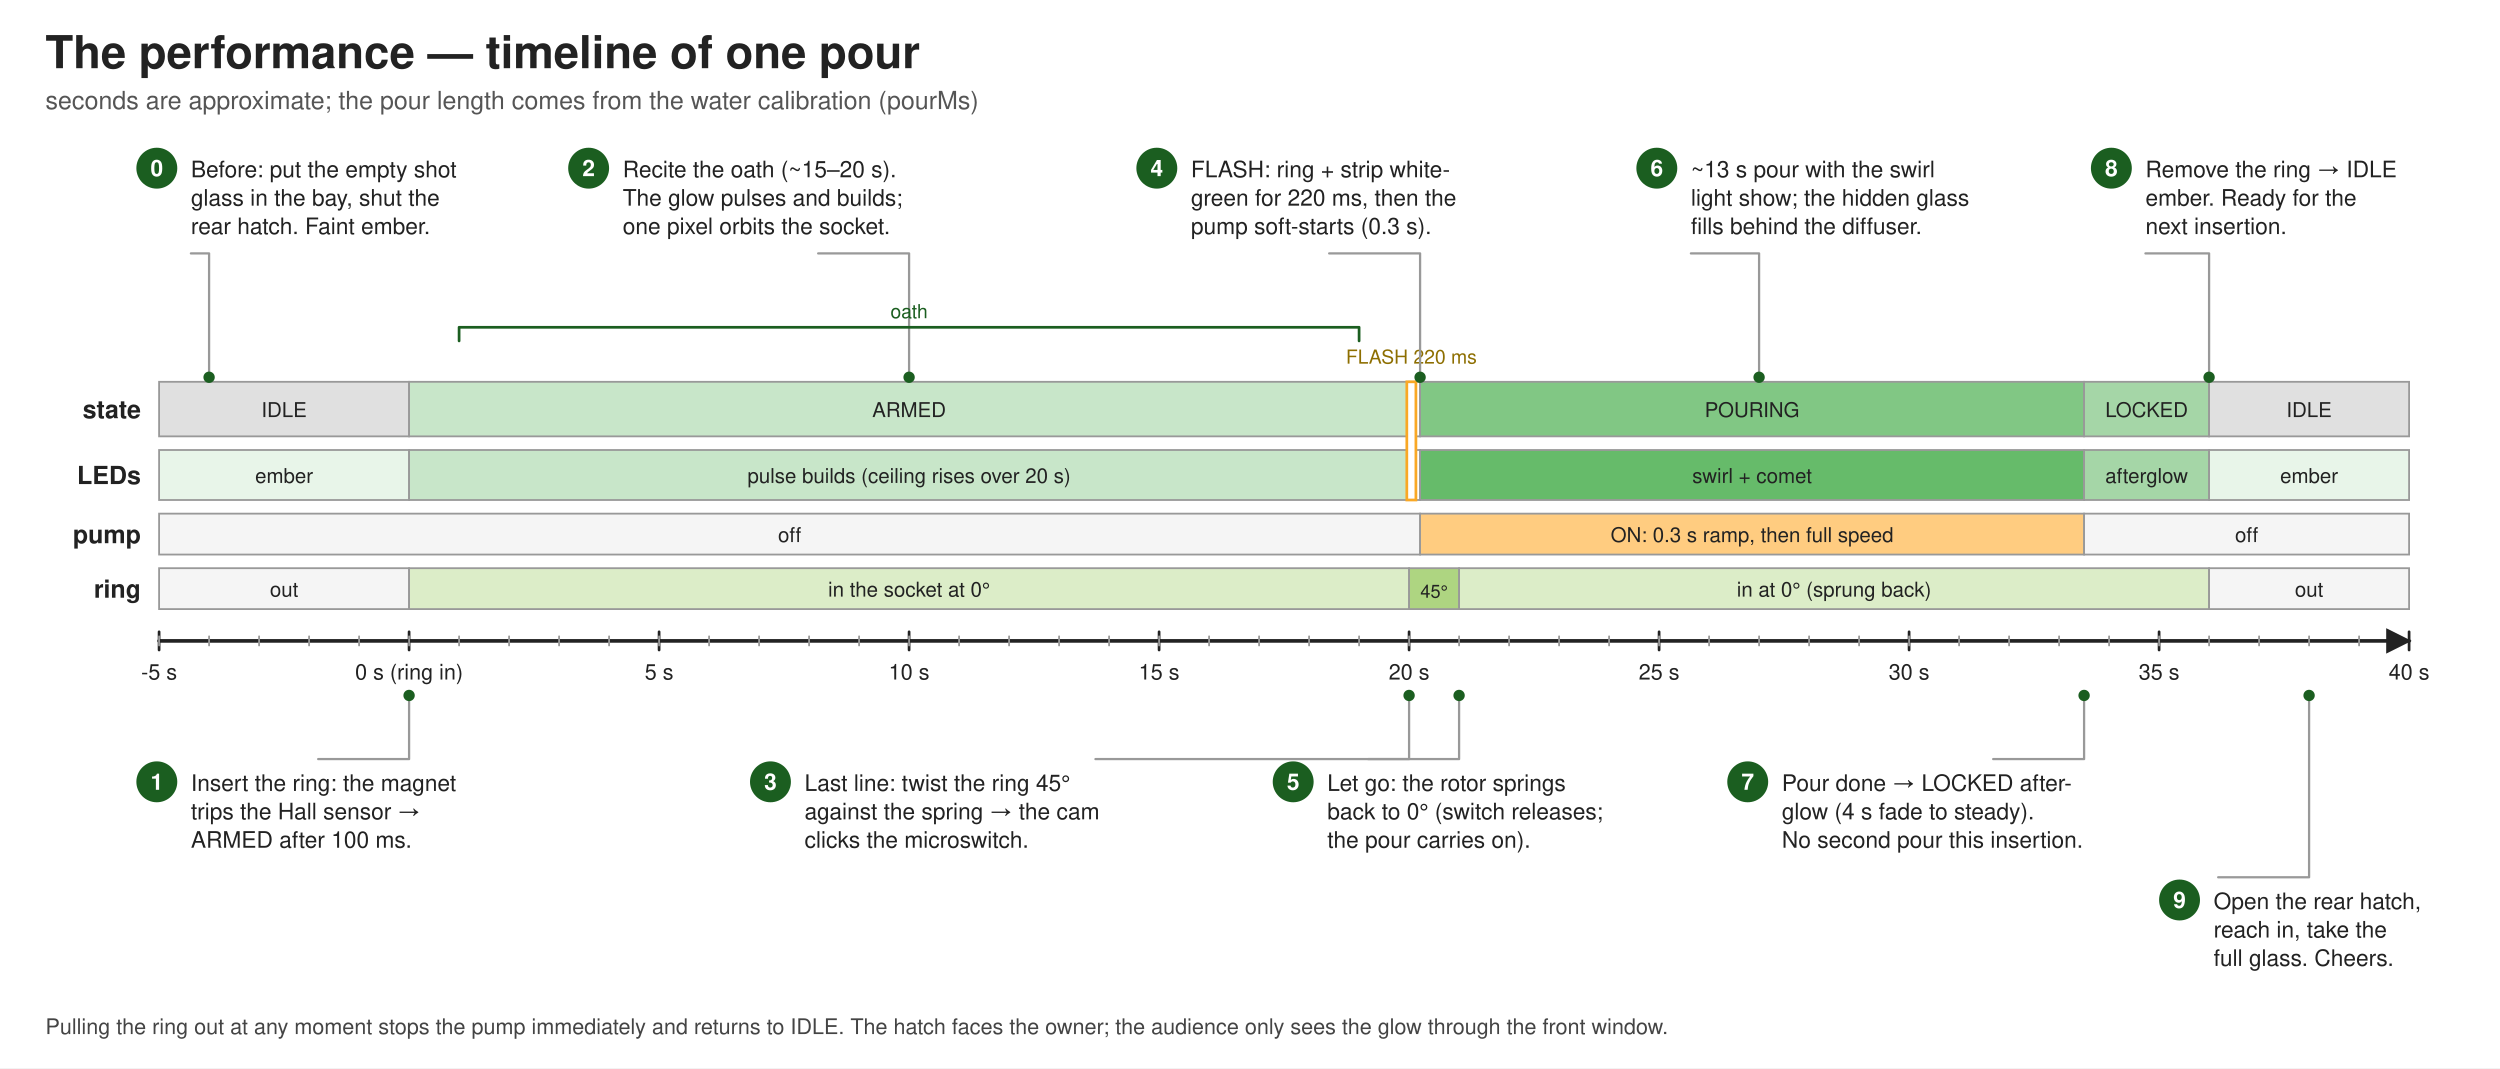
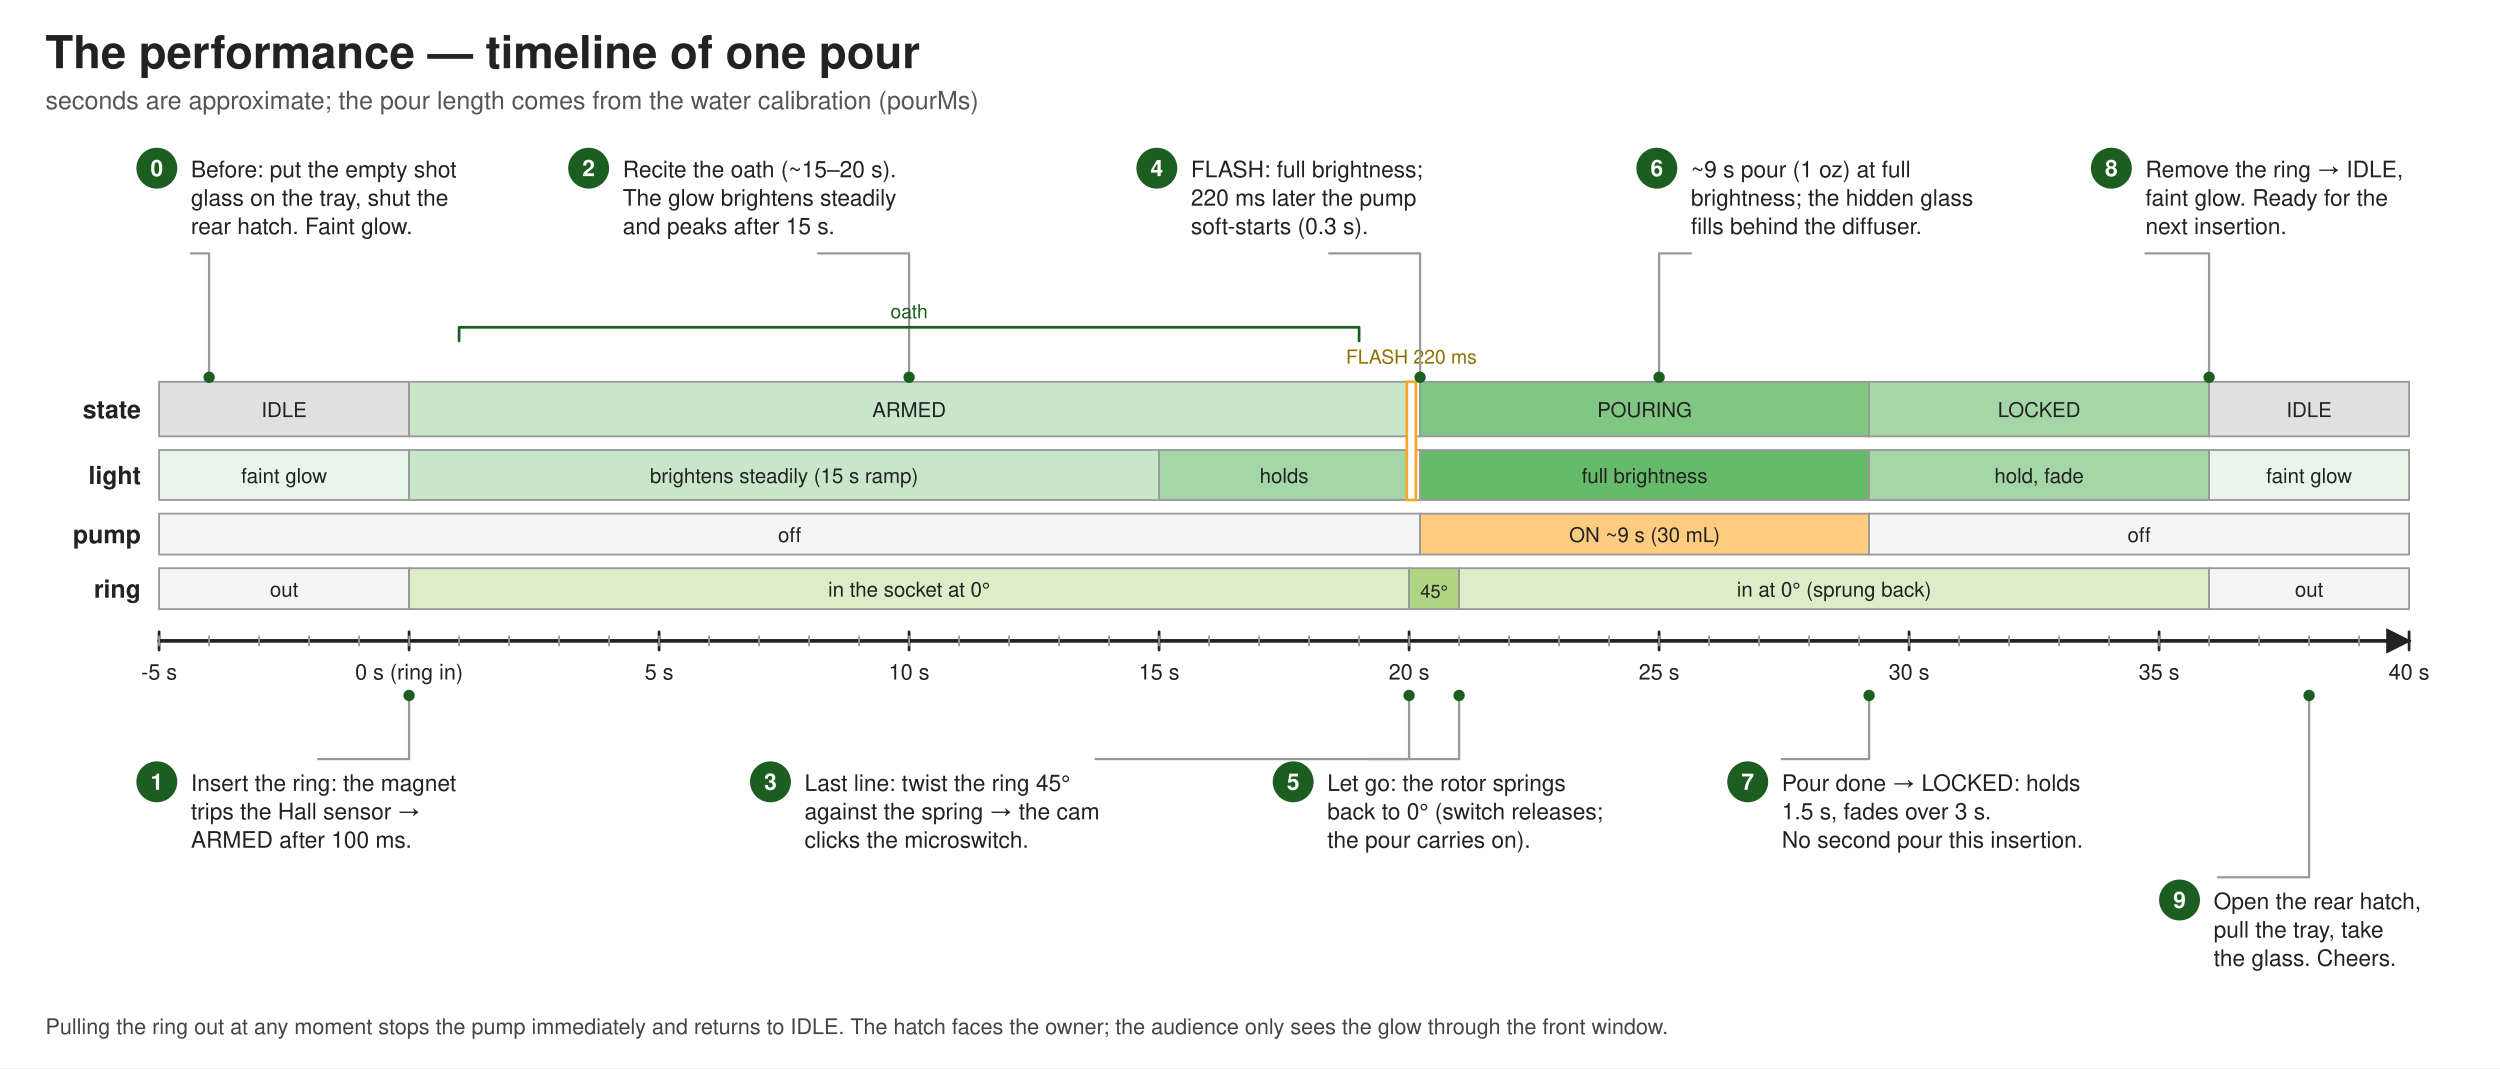
<svg xmlns="http://www.w3.org/2000/svg" viewBox="0 0 1100 470" width="1100" height="470" font-family="Helvetica, Arial, sans-serif" font-size="12" fill="#222222">
  <defs>
    <marker id="arr" viewBox="0 0 10 10" refX="9" refY="5" markerWidth="7" markerHeight="7" orient="auto-start-reverse">
      <path d="M0,0 L10,5 L0,10 z" fill="context-stroke" />
    </marker>
    <marker id="arrP" viewBox="0 0 10 10" refX="9" refY="5" markerWidth="7" markerHeight="7" orient="auto-start-reverse">
      <path d="M0,0 L10,5 L0,10 z" fill="#7c3aed" />
    </marker>
    <marker id="arrB" viewBox="0 0 10 10" refX="9" refY="5" markerWidth="7" markerHeight="7" orient="auto-start-reverse">
      <path d="M0,0 L10,5 L0,10 z" fill="#1d4ed8" />
    </marker>
    <marker id="arrGy" viewBox="0 0 10 10" refX="9" refY="5" markerWidth="7" markerHeight="7" orient="auto-start-reverse">
      <path d="M0,0 L10,5 L0,10 z" fill="#777777" />
    </marker>
    <marker id="arrG" viewBox="0 0 10 10" refX="9" refY="5" markerWidth="7" markerHeight="7" orient="auto-start-reverse">
      <path d="M0,0 L10,5 L0,10 z" fill="#2a9d2a" />
    </marker>
    <marker id="arrK" viewBox="0 0 10 10" refX="9" refY="5" markerWidth="7" markerHeight="7" orient="auto-start-reverse">
      <path d="M0,0 L10,5 L0,10 z" fill="#222222" />
    </marker>
    <marker id="arrO" viewBox="0 0 10 10" refX="9" refY="5" markerWidth="7" markerHeight="7" orient="auto-start-reverse">
      <path d="M0,0 L10,5 L0,10 z" fill="#f77f00" />
    </marker>
    <marker id="arrR" viewBox="0 0 10 10" refX="9" refY="5" markerWidth="7" markerHeight="7" orient="auto-start-reverse">
      <path d="M0,0 L10,5 L0,10 z" fill="#d62828" />
    </marker>
  </defs>
  <rect x="0" y="0" width="1100" height="470" fill="#ffffff" />
  <text x="20" y="30" font-size="20" text-anchor="start" font-weight="bold" fill="#222222">The performance — timeline of one pour</text>
  <text x="20" y="48" font-size="11" text-anchor="start" font-weight="normal" fill="#555">seconds are approximate; the pour length comes from the water calibration (pourMs)</text>
  <text x="62" y="184.0" font-size="11" text-anchor="end" font-weight="bold" fill="#222222">state</text>
  <rect x="70.0" y="168" width="110.0" height="24" rx="0" fill="#e0e0e0" stroke="#999" stroke-width="0.8" />
  <text x="125.0" y="183.5" font-size="9" text-anchor="middle" font-weight="normal" fill="#222222">IDLE</text>
  <rect x="180.0" y="168" width="440.0" height="24" rx="0" fill="#c8e6c9" stroke="#999" stroke-width="0.8" />
  <text x="400.0" y="183.5" font-size="9" text-anchor="middle" font-weight="normal" fill="#222222">ARMED</text>
  <rect x="620.0" y="168" width="4.84" height="24" rx="0" fill="#ffffff" stroke="#999" stroke-width="0.8" />
-   <rect x="624.84" y="168" width="292.16" height="24" rx="0" fill="#81c784" stroke="#999" stroke-width="0.8" />
-   <text x="770.92" y="183.5" font-size="9" text-anchor="middle" font-weight="normal" fill="#222222">POURING</text>
-   <rect x="917.0" y="168" width="55.0" height="24" rx="0" fill="#a5d6a7" stroke="#999" stroke-width="0.8" />
-   <text x="944.5" y="183.5" font-size="9" text-anchor="middle" font-weight="normal" fill="#222222">LOCKED</text>
+   <rect x="624.84" y="168" width="197.56" height="24" rx="0" fill="#81c784" stroke="#999" stroke-width="0.8" />
+   <text x="723.62" y="183.5" font-size="9" text-anchor="middle" font-weight="normal" fill="#222222">POURING</text>
+   <rect x="822.4" y="168" width="149.6" height="24" rx="0" fill="#a5d6a7" stroke="#999" stroke-width="0.8" />
+   <text x="897.2" y="183.5" font-size="9" text-anchor="middle" font-weight="normal" fill="#222222">LOCKED</text>
  <rect x="972.0" y="168" width="88.0" height="24" rx="0" fill="#e0e0e0" stroke="#999" stroke-width="0.8" />
  <text x="1016.0" y="183.5" font-size="9" text-anchor="middle" font-weight="normal" fill="#222222">IDLE</text>
-   <text x="62" y="213.0" font-size="11" text-anchor="end" font-weight="bold" fill="#222222">LEDs</text>
+   <text x="62" y="213.0" font-size="11" text-anchor="end" font-weight="bold" fill="#222222">light</text>
  <rect x="70.0" y="198" width="110.0" height="22" rx="0" fill="#e8f5e9" stroke="#999" stroke-width="0.8" />
-   <text x="125.0" y="212.5" font-size="9" text-anchor="middle" font-weight="normal" fill="#222222">ember</text>
-   <rect x="180.0" y="198" width="440.0" height="22" rx="0" fill="#c8e6c9" stroke="#999" stroke-width="0.8" />
-   <text x="400.0" y="212.5" font-size="9" text-anchor="middle" font-weight="normal" fill="#222222">pulse builds (ceiling rises over 20 s)</text>
+   <text x="125.0" y="212.5" font-size="9" text-anchor="middle" font-weight="normal" fill="#222222">faint glow</text>
+   <rect x="180.0" y="198" width="330.0" height="22" rx="0" fill="#c8e6c9" stroke="#999" stroke-width="0.8" />
+   <text x="345.0" y="212.5" font-size="9" text-anchor="middle" font-weight="normal" fill="#222222">brightens steadily (15 s ramp)</text>
+   <rect x="510.0" y="198" width="110.0" height="22" rx="0" fill="#a5d6a7" stroke="#999" stroke-width="0.8" />
+   <text x="565.0" y="212.5" font-size="9" text-anchor="middle" font-weight="normal" fill="#222222">holds</text>
  <rect x="620.0" y="198" width="4.84" height="22" rx="0" fill="#ffffff" stroke="#999" stroke-width="0.8" />
-   <rect x="624.84" y="198" width="292.16" height="22" rx="0" fill="#66bb6a" stroke="#999" stroke-width="0.8" />
-   <text x="770.92" y="212.5" font-size="9" text-anchor="middle" font-weight="normal" fill="#222222">swirl + comet</text>
-   <rect x="917.0" y="198" width="55.0" height="22" rx="0" fill="#a5d6a7" stroke="#999" stroke-width="0.8" />
-   <text x="944.5" y="212.5" font-size="9" text-anchor="middle" font-weight="normal" fill="#222222">afterglow</text>
+   <rect x="624.84" y="198" width="197.56" height="22" rx="0" fill="#66bb6a" stroke="#999" stroke-width="0.8" />
+   <text x="723.62" y="212.5" font-size="9" text-anchor="middle" font-weight="normal" fill="#222222">full brightness</text>
+   <rect x="822.4" y="198" width="149.6" height="22" rx="0" fill="#a5d6a7" stroke="#999" stroke-width="0.8" />
+   <text x="897.2" y="212.5" font-size="9" text-anchor="middle" font-weight="normal" fill="#222222">hold, fade</text>
  <rect x="972.0" y="198" width="88.0" height="22" rx="0" fill="#e8f5e9" stroke="#999" stroke-width="0.8" />
-   <text x="1016.0" y="212.5" font-size="9" text-anchor="middle" font-weight="normal" fill="#222222">ember</text>
+   <text x="1016.0" y="212.5" font-size="9" text-anchor="middle" font-weight="normal" fill="#222222">faint glow</text>
  <text x="62" y="239.0" font-size="11" text-anchor="end" font-weight="bold" fill="#222222">pump</text>
  <rect x="70.0" y="226" width="554.84" height="18" rx="0" fill="#f5f5f5" stroke="#999" stroke-width="0.8" />
  <text x="347.42" y="238.5" font-size="9" text-anchor="middle" font-weight="normal" fill="#222222">off</text>
-   <rect x="624.84" y="226" width="292.16" height="18" rx="0" fill="#ffcc80" stroke="#999" stroke-width="0.8" />
-   <text x="770.92" y="238.5" font-size="9" text-anchor="middle" font-weight="normal" fill="#222222">ON: 0.3 s ramp, then full speed</text>
-   <rect x="917.0" y="226" width="143.0" height="18" rx="0" fill="#f5f5f5" stroke="#999" stroke-width="0.8" />
-   <text x="988.5" y="238.5" font-size="9" text-anchor="middle" font-weight="normal" fill="#222222">off</text>
+   <rect x="624.84" y="226" width="197.56" height="18" rx="0" fill="#ffcc80" stroke="#999" stroke-width="0.8" />
+   <text x="723.62" y="238.5" font-size="9" text-anchor="middle" font-weight="normal" fill="#222222">ON ~9 s (30 mL)</text>
+   <rect x="822.4" y="226" width="237.6" height="18" rx="0" fill="#f5f5f5" stroke="#999" stroke-width="0.8" />
+   <text x="941.2" y="238.5" font-size="9" text-anchor="middle" font-weight="normal" fill="#222222">off</text>
  <text x="62" y="263.0" font-size="11" text-anchor="end" font-weight="bold" fill="#222222">ring</text>
  <rect x="70.0" y="250" width="110.0" height="18" rx="0" fill="#f5f5f5" stroke="#999" stroke-width="0.8" />
  <text x="125.0" y="262.5" font-size="9" text-anchor="middle" font-weight="normal" fill="#222222">out</text>
  <rect x="180.0" y="250" width="440.0" height="18" rx="0" fill="#dcedc8" stroke="#999" stroke-width="0.8" />
  <text x="400.0" y="262.5" font-size="9" text-anchor="middle" font-weight="normal" fill="#222222">in the socket at 0°</text>
  <rect x="620.0" y="250" width="22.0" height="18" rx="0" fill="#aed581" stroke="#999" stroke-width="0.8" />
  <rect x="642.0" y="250" width="330.0" height="18" rx="0" fill="#dcedc8" stroke="#999" stroke-width="0.8" />
  <text x="807.0" y="262.5" font-size="9" text-anchor="middle" font-weight="normal" fill="#222222">in at 0° (sprung back)</text>
  <rect x="972.0" y="250" width="88.0" height="18" rx="0" fill="#f5f5f5" stroke="#999" stroke-width="0.8" />
  <text x="1016.0" y="262.5" font-size="9" text-anchor="middle" font-weight="normal" fill="#222222">out</text>
  <rect x="619.0" y="168" width="4" height="52" rx="0" fill="#ffffff" stroke="#f9a825" stroke-width="1.2" />
  <text x="621.0" y="160" font-size="8.5" text-anchor="middle" font-weight="normal" fill="#8d6e00">FLASH 220 ms</text>
  <text x="631.0" y="263" font-size="8" text-anchor="middle" font-weight="normal" fill="#222222">45°</text>
  <path d="M70,282 L1060,282" fill="none" stroke="#222222" stroke-width="1.6" stroke-linecap="round" stroke-linejoin="round" marker-end="url(#arrK)" />
  <path d="M70.0,278 L70.0,286" fill="none" stroke="#222222" stroke-width="1.2" stroke-linecap="round" stroke-linejoin="round" />
  <text x="70.0" y="299" font-size="9.5" text-anchor="middle" font-weight="normal" fill="#222222">-5 s</text>
  <path d="M180.0,278 L180.0,286" fill="none" stroke="#222222" stroke-width="1.2" stroke-linecap="round" stroke-linejoin="round" />
  <text x="180.0" y="299" font-size="9.5" text-anchor="middle" font-weight="normal" fill="#222222">0 s (ring in)</text>
  <path d="M290.0,278 L290.0,286" fill="none" stroke="#222222" stroke-width="1.2" stroke-linecap="round" stroke-linejoin="round" />
  <text x="290.0" y="299" font-size="9.5" text-anchor="middle" font-weight="normal" fill="#222222">5 s</text>
  <path d="M400.0,278 L400.0,286" fill="none" stroke="#222222" stroke-width="1.2" stroke-linecap="round" stroke-linejoin="round" />
  <text x="400.0" y="299" font-size="9.5" text-anchor="middle" font-weight="normal" fill="#222222">10 s</text>
  <path d="M510.0,278 L510.0,286" fill="none" stroke="#222222" stroke-width="1.2" stroke-linecap="round" stroke-linejoin="round" />
  <text x="510.0" y="299" font-size="9.5" text-anchor="middle" font-weight="normal" fill="#222222">15 s</text>
  <path d="M620.0,278 L620.0,286" fill="none" stroke="#222222" stroke-width="1.2" stroke-linecap="round" stroke-linejoin="round" />
  <text x="620.0" y="299" font-size="9.5" text-anchor="middle" font-weight="normal" fill="#222222">20 s</text>
  <path d="M730.0,278 L730.0,286" fill="none" stroke="#222222" stroke-width="1.2" stroke-linecap="round" stroke-linejoin="round" />
  <text x="730.0" y="299" font-size="9.5" text-anchor="middle" font-weight="normal" fill="#222222">25 s</text>
  <path d="M840.0,278 L840.0,286" fill="none" stroke="#222222" stroke-width="1.2" stroke-linecap="round" stroke-linejoin="round" />
  <text x="840.0" y="299" font-size="9.5" text-anchor="middle" font-weight="normal" fill="#222222">30 s</text>
  <path d="M950.0,278 L950.0,286" fill="none" stroke="#222222" stroke-width="1.2" stroke-linecap="round" stroke-linejoin="round" />
  <text x="950.0" y="299" font-size="9.5" text-anchor="middle" font-weight="normal" fill="#222222">35 s</text>
  <path d="M1060.0,278 L1060.0,286" fill="none" stroke="#222222" stroke-width="1.2" stroke-linecap="round" stroke-linejoin="round" />
  <text x="1060.0" y="299" font-size="9.5" text-anchor="middle" font-weight="normal" fill="#222222">40 s</text>
  <path d="M70.0,280 L70.0,284" fill="none" stroke="#999" stroke-width="0.8" stroke-linecap="round" stroke-linejoin="round" />
  <path d="M92.0,280 L92.0,284" fill="none" stroke="#999" stroke-width="0.8" stroke-linecap="round" stroke-linejoin="round" />
  <path d="M114.0,280 L114.0,284" fill="none" stroke="#999" stroke-width="0.8" stroke-linecap="round" stroke-linejoin="round" />
  <path d="M136.0,280 L136.0,284" fill="none" stroke="#999" stroke-width="0.8" stroke-linecap="round" stroke-linejoin="round" />
  <path d="M158.0,280 L158.0,284" fill="none" stroke="#999" stroke-width="0.8" stroke-linecap="round" stroke-linejoin="round" />
  <path d="M180.0,280 L180.0,284" fill="none" stroke="#999" stroke-width="0.8" stroke-linecap="round" stroke-linejoin="round" />
  <path d="M202.0,280 L202.0,284" fill="none" stroke="#999" stroke-width="0.8" stroke-linecap="round" stroke-linejoin="round" />
  <path d="M224.0,280 L224.0,284" fill="none" stroke="#999" stroke-width="0.8" stroke-linecap="round" stroke-linejoin="round" />
  <path d="M246.0,280 L246.0,284" fill="none" stroke="#999" stroke-width="0.8" stroke-linecap="round" stroke-linejoin="round" />
  <path d="M268.0,280 L268.0,284" fill="none" stroke="#999" stroke-width="0.8" stroke-linecap="round" stroke-linejoin="round" />
  <path d="M290.0,280 L290.0,284" fill="none" stroke="#999" stroke-width="0.8" stroke-linecap="round" stroke-linejoin="round" />
  <path d="M312.0,280 L312.0,284" fill="none" stroke="#999" stroke-width="0.8" stroke-linecap="round" stroke-linejoin="round" />
  <path d="M334.0,280 L334.0,284" fill="none" stroke="#999" stroke-width="0.8" stroke-linecap="round" stroke-linejoin="round" />
  <path d="M356.0,280 L356.0,284" fill="none" stroke="#999" stroke-width="0.8" stroke-linecap="round" stroke-linejoin="round" />
  <path d="M378.0,280 L378.0,284" fill="none" stroke="#999" stroke-width="0.8" stroke-linecap="round" stroke-linejoin="round" />
  <path d="M400.0,280 L400.0,284" fill="none" stroke="#999" stroke-width="0.8" stroke-linecap="round" stroke-linejoin="round" />
  <path d="M422.0,280 L422.0,284" fill="none" stroke="#999" stroke-width="0.8" stroke-linecap="round" stroke-linejoin="round" />
  <path d="M444.0,280 L444.0,284" fill="none" stroke="#999" stroke-width="0.8" stroke-linecap="round" stroke-linejoin="round" />
  <path d="M466.0,280 L466.0,284" fill="none" stroke="#999" stroke-width="0.8" stroke-linecap="round" stroke-linejoin="round" />
  <path d="M488.0,280 L488.0,284" fill="none" stroke="#999" stroke-width="0.8" stroke-linecap="round" stroke-linejoin="round" />
  <path d="M510.0,280 L510.0,284" fill="none" stroke="#999" stroke-width="0.8" stroke-linecap="round" stroke-linejoin="round" />
  <path d="M532.0,280 L532.0,284" fill="none" stroke="#999" stroke-width="0.8" stroke-linecap="round" stroke-linejoin="round" />
  <path d="M554.0,280 L554.0,284" fill="none" stroke="#999" stroke-width="0.8" stroke-linecap="round" stroke-linejoin="round" />
  <path d="M576.0,280 L576.0,284" fill="none" stroke="#999" stroke-width="0.8" stroke-linecap="round" stroke-linejoin="round" />
  <path d="M598.0,280 L598.0,284" fill="none" stroke="#999" stroke-width="0.8" stroke-linecap="round" stroke-linejoin="round" />
  <path d="M620.0,280 L620.0,284" fill="none" stroke="#999" stroke-width="0.8" stroke-linecap="round" stroke-linejoin="round" />
  <path d="M642.0,280 L642.0,284" fill="none" stroke="#999" stroke-width="0.8" stroke-linecap="round" stroke-linejoin="round" />
  <path d="M664.0,280 L664.0,284" fill="none" stroke="#999" stroke-width="0.8" stroke-linecap="round" stroke-linejoin="round" />
  <path d="M686.0,280 L686.0,284" fill="none" stroke="#999" stroke-width="0.8" stroke-linecap="round" stroke-linejoin="round" />
  <path d="M708.0,280 L708.0,284" fill="none" stroke="#999" stroke-width="0.8" stroke-linecap="round" stroke-linejoin="round" />
  <path d="M730.0,280 L730.0,284" fill="none" stroke="#999" stroke-width="0.8" stroke-linecap="round" stroke-linejoin="round" />
  <path d="M752.0,280 L752.0,284" fill="none" stroke="#999" stroke-width="0.8" stroke-linecap="round" stroke-linejoin="round" />
  <path d="M774.0,280 L774.0,284" fill="none" stroke="#999" stroke-width="0.8" stroke-linecap="round" stroke-linejoin="round" />
  <path d="M796.0,280 L796.0,284" fill="none" stroke="#999" stroke-width="0.8" stroke-linecap="round" stroke-linejoin="round" />
  <path d="M818.0,280 L818.0,284" fill="none" stroke="#999" stroke-width="0.8" stroke-linecap="round" stroke-linejoin="round" />
  <path d="M840.0,280 L840.0,284" fill="none" stroke="#999" stroke-width="0.8" stroke-linecap="round" stroke-linejoin="round" />
  <path d="M862.0,280 L862.0,284" fill="none" stroke="#999" stroke-width="0.8" stroke-linecap="round" stroke-linejoin="round" />
  <path d="M884.0,280 L884.0,284" fill="none" stroke="#999" stroke-width="0.8" stroke-linecap="round" stroke-linejoin="round" />
  <path d="M906.0,280 L906.0,284" fill="none" stroke="#999" stroke-width="0.8" stroke-linecap="round" stroke-linejoin="round" />
  <path d="M928.0,280 L928.0,284" fill="none" stroke="#999" stroke-width="0.8" stroke-linecap="round" stroke-linejoin="round" />
  <path d="M950.0,280 L950.0,284" fill="none" stroke="#999" stroke-width="0.8" stroke-linecap="round" stroke-linejoin="round" />
  <path d="M972.0,280 L972.0,284" fill="none" stroke="#999" stroke-width="0.8" stroke-linecap="round" stroke-linejoin="round" />
  <path d="M994.0,280 L994.0,284" fill="none" stroke="#999" stroke-width="0.8" stroke-linecap="round" stroke-linejoin="round" />
  <path d="M1016.0,280 L1016.0,284" fill="none" stroke="#999" stroke-width="0.8" stroke-linecap="round" stroke-linejoin="round" />
  <path d="M1038.0,280 L1038.0,284" fill="none" stroke="#999" stroke-width="0.8" stroke-linecap="round" stroke-linejoin="round" />
  <circle cx="69" cy="74" r="9" fill="#1b5e20" stroke="none" stroke-width="1.2" />
  <text x="69" y="77.5" font-size="10" text-anchor="middle" font-weight="bold" fill="#fff">0</text>
  <text x="84" y="78.0" font-size="10" text-anchor="start" font-weight="normal" fill="#222222">Before: put the empty shot</text>
-   <text x="84" y="90.5" font-size="10" text-anchor="start" font-weight="normal" fill="#222222">glass in the bay, shut the</text>
-   <text x="84" y="103.0" font-size="10" text-anchor="start" font-weight="normal" fill="#222222">rear hatch. Faint ember.</text>
+   <text x="84" y="90.5" font-size="10" text-anchor="start" font-weight="normal" fill="#222222">glass on the tray, shut the</text>
+   <text x="84" y="103.0" font-size="10" text-anchor="start" font-weight="normal" fill="#222222">rear hatch. Faint glow.</text>
  <path d="M92.0,166 L92.0,111.5 L84,111.5" fill="none" stroke="#999" stroke-width="1" stroke-linecap="round" stroke-linejoin="round" />
  <circle cx="92.0" cy="166" r="2.5" fill="#1b5e20" />
  <circle cx="259" cy="74" r="9" fill="#1b5e20" stroke="none" stroke-width="1.2" />
  <text x="259" y="77.5" font-size="10" text-anchor="middle" font-weight="bold" fill="#fff">2</text>
  <text x="274" y="78.0" font-size="10" text-anchor="start" font-weight="normal" fill="#222222">Recite the oath (~15–20 s).</text>
-   <text x="274" y="90.5" font-size="10" text-anchor="start" font-weight="normal" fill="#222222">The glow pulses and builds;</text>
-   <text x="274" y="103.0" font-size="10" text-anchor="start" font-weight="normal" fill="#222222">one pixel orbits the socket.</text>
+   <text x="274" y="90.5" font-size="10" text-anchor="start" font-weight="normal" fill="#222222">The glow brightens steadily</text>
+   <text x="274" y="103.0" font-size="10" text-anchor="start" font-weight="normal" fill="#222222">and peaks after 15 s.</text>
  <path d="M400.0,166 L400.0,111.5 L360.0,111.5" fill="none" stroke="#999" stroke-width="1" stroke-linecap="round" stroke-linejoin="round" />
  <circle cx="400.0" cy="166" r="2.5" fill="#1b5e20" />
  <circle cx="509" cy="74" r="9" fill="#1b5e20" stroke="none" stroke-width="1.2" />
  <text x="509" y="77.5" font-size="10" text-anchor="middle" font-weight="bold" fill="#fff">4</text>
-   <text x="524" y="78.0" font-size="10" text-anchor="start" font-weight="normal" fill="#222222">FLASH: ring + strip white-</text>
-   <text x="524" y="90.5" font-size="10" text-anchor="start" font-weight="normal" fill="#222222">green for 220 ms, then the</text>
-   <text x="524" y="103.0" font-size="10" text-anchor="start" font-weight="normal" fill="#222222">pump soft-starts (0.3 s).</text>
+   <text x="524" y="78.0" font-size="10" text-anchor="start" font-weight="normal" fill="#222222">FLASH: full brightness;</text>
+   <text x="524" y="90.5" font-size="10" text-anchor="start" font-weight="normal" fill="#222222">220 ms later the pump</text>
+   <text x="524" y="103.0" font-size="10" text-anchor="start" font-weight="normal" fill="#222222">soft-starts (0.3 s).</text>
  <path d="M624.84,166 L624.84,111.5 L584.84,111.5" fill="none" stroke="#999" stroke-width="1" stroke-linecap="round" stroke-linejoin="round" />
  <circle cx="624.84" cy="166" r="2.5" fill="#1b5e20" />
  <circle cx="729" cy="74" r="9" fill="#1b5e20" stroke="none" stroke-width="1.2" />
  <text x="729" y="77.5" font-size="10" text-anchor="middle" font-weight="bold" fill="#fff">6</text>
-   <text x="744" y="78.0" font-size="10" text-anchor="start" font-weight="normal" fill="#222222">~13 s pour with the swirl</text>
-   <text x="744" y="90.5" font-size="10" text-anchor="start" font-weight="normal" fill="#222222">light show; the hidden glass</text>
+   <text x="744" y="78.0" font-size="10" text-anchor="start" font-weight="normal" fill="#222222">~9 s pour (1 oz) at full</text>
+   <text x="744" y="90.5" font-size="10" text-anchor="start" font-weight="normal" fill="#222222">brightness; the hidden glass</text>
  <text x="744" y="103.0" font-size="10" text-anchor="start" font-weight="normal" fill="#222222">fills behind the diffuser.</text>
-   <path d="M774.0,166 L774.0,111.5 L744,111.5" fill="none" stroke="#999" stroke-width="1" stroke-linecap="round" stroke-linejoin="round" />
-   <circle cx="774.0" cy="166" r="2.5" fill="#1b5e20" />
+   <path d="M730.0,166 L730.0,111.5 L744,111.5" fill="none" stroke="#999" stroke-width="1" stroke-linecap="round" stroke-linejoin="round" />
+   <circle cx="730.0" cy="166" r="2.5" fill="#1b5e20" />
  <circle cx="929" cy="74" r="9" fill="#1b5e20" stroke="none" stroke-width="1.2" />
  <text x="929" y="77.5" font-size="10" text-anchor="middle" font-weight="bold" fill="#fff">8</text>
-   <text x="944" y="78.0" font-size="10" text-anchor="start" font-weight="normal" fill="#222222">Remove the ring → IDLE</text>
-   <text x="944" y="90.5" font-size="10" text-anchor="start" font-weight="normal" fill="#222222">ember. Ready for the</text>
+   <text x="944" y="78.0" font-size="10" text-anchor="start" font-weight="normal" fill="#222222">Remove the ring → IDLE,</text>
+   <text x="944" y="90.5" font-size="10" text-anchor="start" font-weight="normal" fill="#222222">faint glow. Ready for the</text>
  <text x="944" y="103.0" font-size="10" text-anchor="start" font-weight="normal" fill="#222222">next insertion.</text>
  <path d="M972.0,166 L972.0,111.5 L944,111.5" fill="none" stroke="#999" stroke-width="1" stroke-linecap="round" stroke-linejoin="round" />
  <circle cx="972.0" cy="166" r="2.5" fill="#1b5e20" />
  <path d="M202.0,150 L202.0,144 L598.0,144 L598.0,150" fill="none" stroke="#1b5e20" stroke-width="1.2" stroke-linecap="round" stroke-linejoin="round" />
  <text x="400.0" y="140" font-size="8.5" text-anchor="middle" font-weight="normal" fill="#1b5e20">oath</text>
  <circle cx="69" cy="344" r="9" fill="#1b5e20" stroke="none" stroke-width="1.2" />
  <text x="69" y="347.5" font-size="10" text-anchor="middle" font-weight="bold" fill="#fff">1</text>
  <text x="84" y="348.0" font-size="10" text-anchor="start" font-weight="normal" fill="#222222">Insert the ring: the magnet</text>
  <text x="84" y="360.5" font-size="10" text-anchor="start" font-weight="normal" fill="#222222">trips the Hall sensor →</text>
  <text x="84" y="373.0" font-size="10" text-anchor="start" font-weight="normal" fill="#222222">ARMED after 100 ms.</text>
  <path d="M180.0,306 L180.0,334 L140.0,334" fill="none" stroke="#999" stroke-width="1" stroke-linecap="round" stroke-linejoin="round" />
  <circle cx="180.0" cy="306" r="2.5" fill="#1b5e20" />
  <circle cx="339" cy="344" r="9" fill="#1b5e20" stroke="none" stroke-width="1.2" />
  <text x="339" y="347.5" font-size="10" text-anchor="middle" font-weight="bold" fill="#fff">3</text>
  <text x="354" y="348.0" font-size="10" text-anchor="start" font-weight="normal" fill="#222222">Last line: twist the ring 45°</text>
  <text x="354" y="360.5" font-size="10" text-anchor="start" font-weight="normal" fill="#222222">against the spring → the cam</text>
  <text x="354" y="373.0" font-size="10" text-anchor="start" font-weight="normal" fill="#222222">clicks the microswitch.</text>
  <path d="M620.0,306 L620.0,334 L482,334" fill="none" stroke="#999" stroke-width="1" stroke-linecap="round" stroke-linejoin="round" />
  <circle cx="620.0" cy="306" r="2.5" fill="#1b5e20" />
  <circle cx="569" cy="344" r="9" fill="#1b5e20" stroke="none" stroke-width="1.2" />
  <text x="569" y="347.5" font-size="10" text-anchor="middle" font-weight="bold" fill="#fff">5</text>
  <text x="584" y="348.0" font-size="10" text-anchor="start" font-weight="normal" fill="#222222">Let go: the rotor springs</text>
  <text x="584" y="360.5" font-size="10" text-anchor="start" font-weight="normal" fill="#222222">back to 0° (switch releases;</text>
  <text x="584" y="373.0" font-size="10" text-anchor="start" font-weight="normal" fill="#222222">the pour carries on).</text>
  <path d="M642.0,306 L642.0,334 L602.0,334" fill="none" stroke="#999" stroke-width="1" stroke-linecap="round" stroke-linejoin="round" />
  <circle cx="642.0" cy="306" r="2.5" fill="#1b5e20" />
  <circle cx="769" cy="344" r="9" fill="#1b5e20" stroke="none" stroke-width="1.2" />
  <text x="769" y="347.5" font-size="10" text-anchor="middle" font-weight="bold" fill="#fff">7</text>
-   <text x="784" y="348.0" font-size="10" text-anchor="start" font-weight="normal" fill="#222222">Pour done → LOCKED after-</text>
-   <text x="784" y="360.5" font-size="10" text-anchor="start" font-weight="normal" fill="#222222">glow (4 s fade to steady).</text>
+   <text x="784" y="348.0" font-size="10" text-anchor="start" font-weight="normal" fill="#222222">Pour done → LOCKED: holds</text>
+   <text x="784" y="360.5" font-size="10" text-anchor="start" font-weight="normal" fill="#222222">1.5 s, fades over 3 s.</text>
  <text x="784" y="373.0" font-size="10" text-anchor="start" font-weight="normal" fill="#222222">No second pour this insertion.</text>
-   <path d="M917.0,306 L917.0,334 L877.0,334" fill="none" stroke="#999" stroke-width="1" stroke-linecap="round" stroke-linejoin="round" />
-   <circle cx="917.0" cy="306" r="2.5" fill="#1b5e20" />
+   <path d="M822.4,306 L822.4,334 L784,334" fill="none" stroke="#999" stroke-width="1" stroke-linecap="round" stroke-linejoin="round" />
+   <circle cx="822.4" cy="306" r="2.5" fill="#1b5e20" />
  <circle cx="959" cy="396" r="9" fill="#1b5e20" stroke="none" stroke-width="1.2" />
  <text x="959" y="399.5" font-size="10" text-anchor="middle" font-weight="bold" fill="#fff">9</text>
  <text x="974" y="400.0" font-size="10" text-anchor="start" font-weight="normal" fill="#222222">Open the rear hatch,</text>
-   <text x="974" y="412.5" font-size="10" text-anchor="start" font-weight="normal" fill="#222222">reach in, take the</text>
-   <text x="974" y="425.0" font-size="10" text-anchor="start" font-weight="normal" fill="#222222">full glass. Cheers.</text>
+   <text x="974" y="412.5" font-size="10" text-anchor="start" font-weight="normal" fill="#222222">pull the tray, take</text>
+   <text x="974" y="425.0" font-size="10" text-anchor="start" font-weight="normal" fill="#222222">the glass. Cheers.</text>
  <path d="M1016.0,306 L1016.0,386 L976.0,386" fill="none" stroke="#999" stroke-width="1" stroke-linecap="round" stroke-linejoin="round" />
  <circle cx="1016.0" cy="306" r="2.5" fill="#1b5e20" />
  <text x="20" y="455" font-size="9.5" text-anchor="start" font-weight="normal" fill="#444">Pulling the ring out at any moment stops the pump immediately and returns to IDLE. The hatch faces the owner; the audience only sees the glow through the front window.</text>
</svg>
